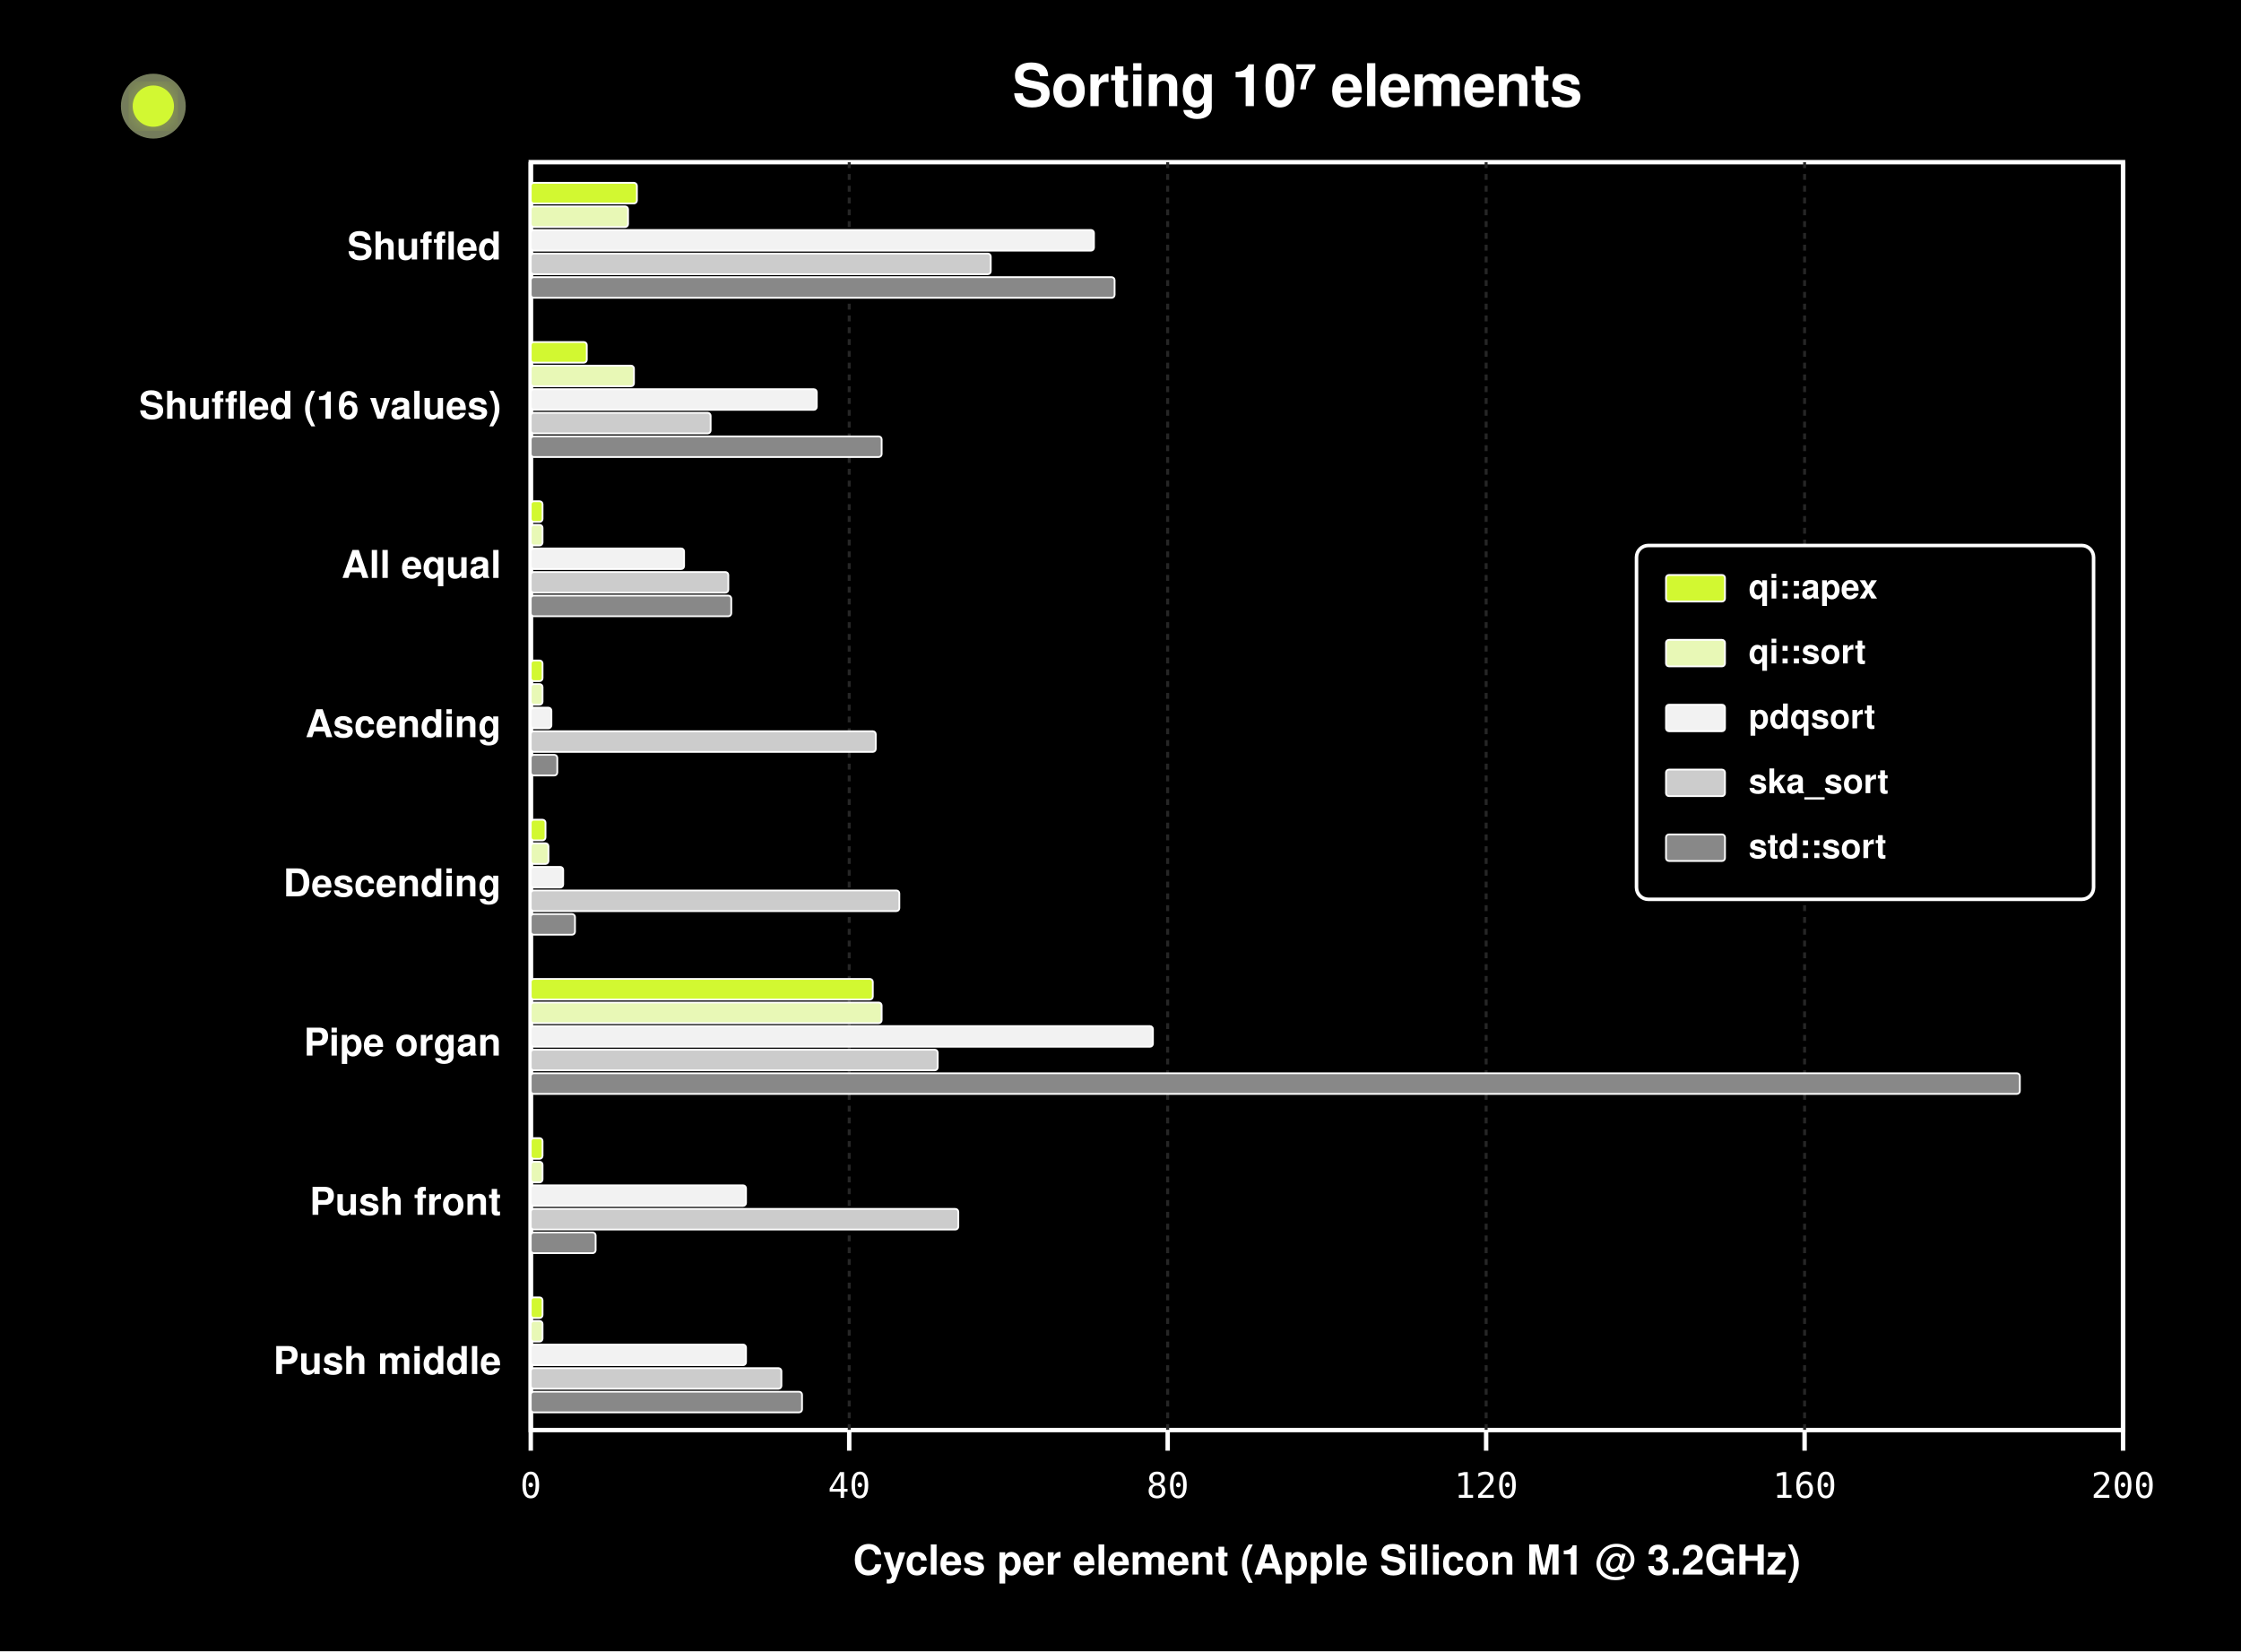
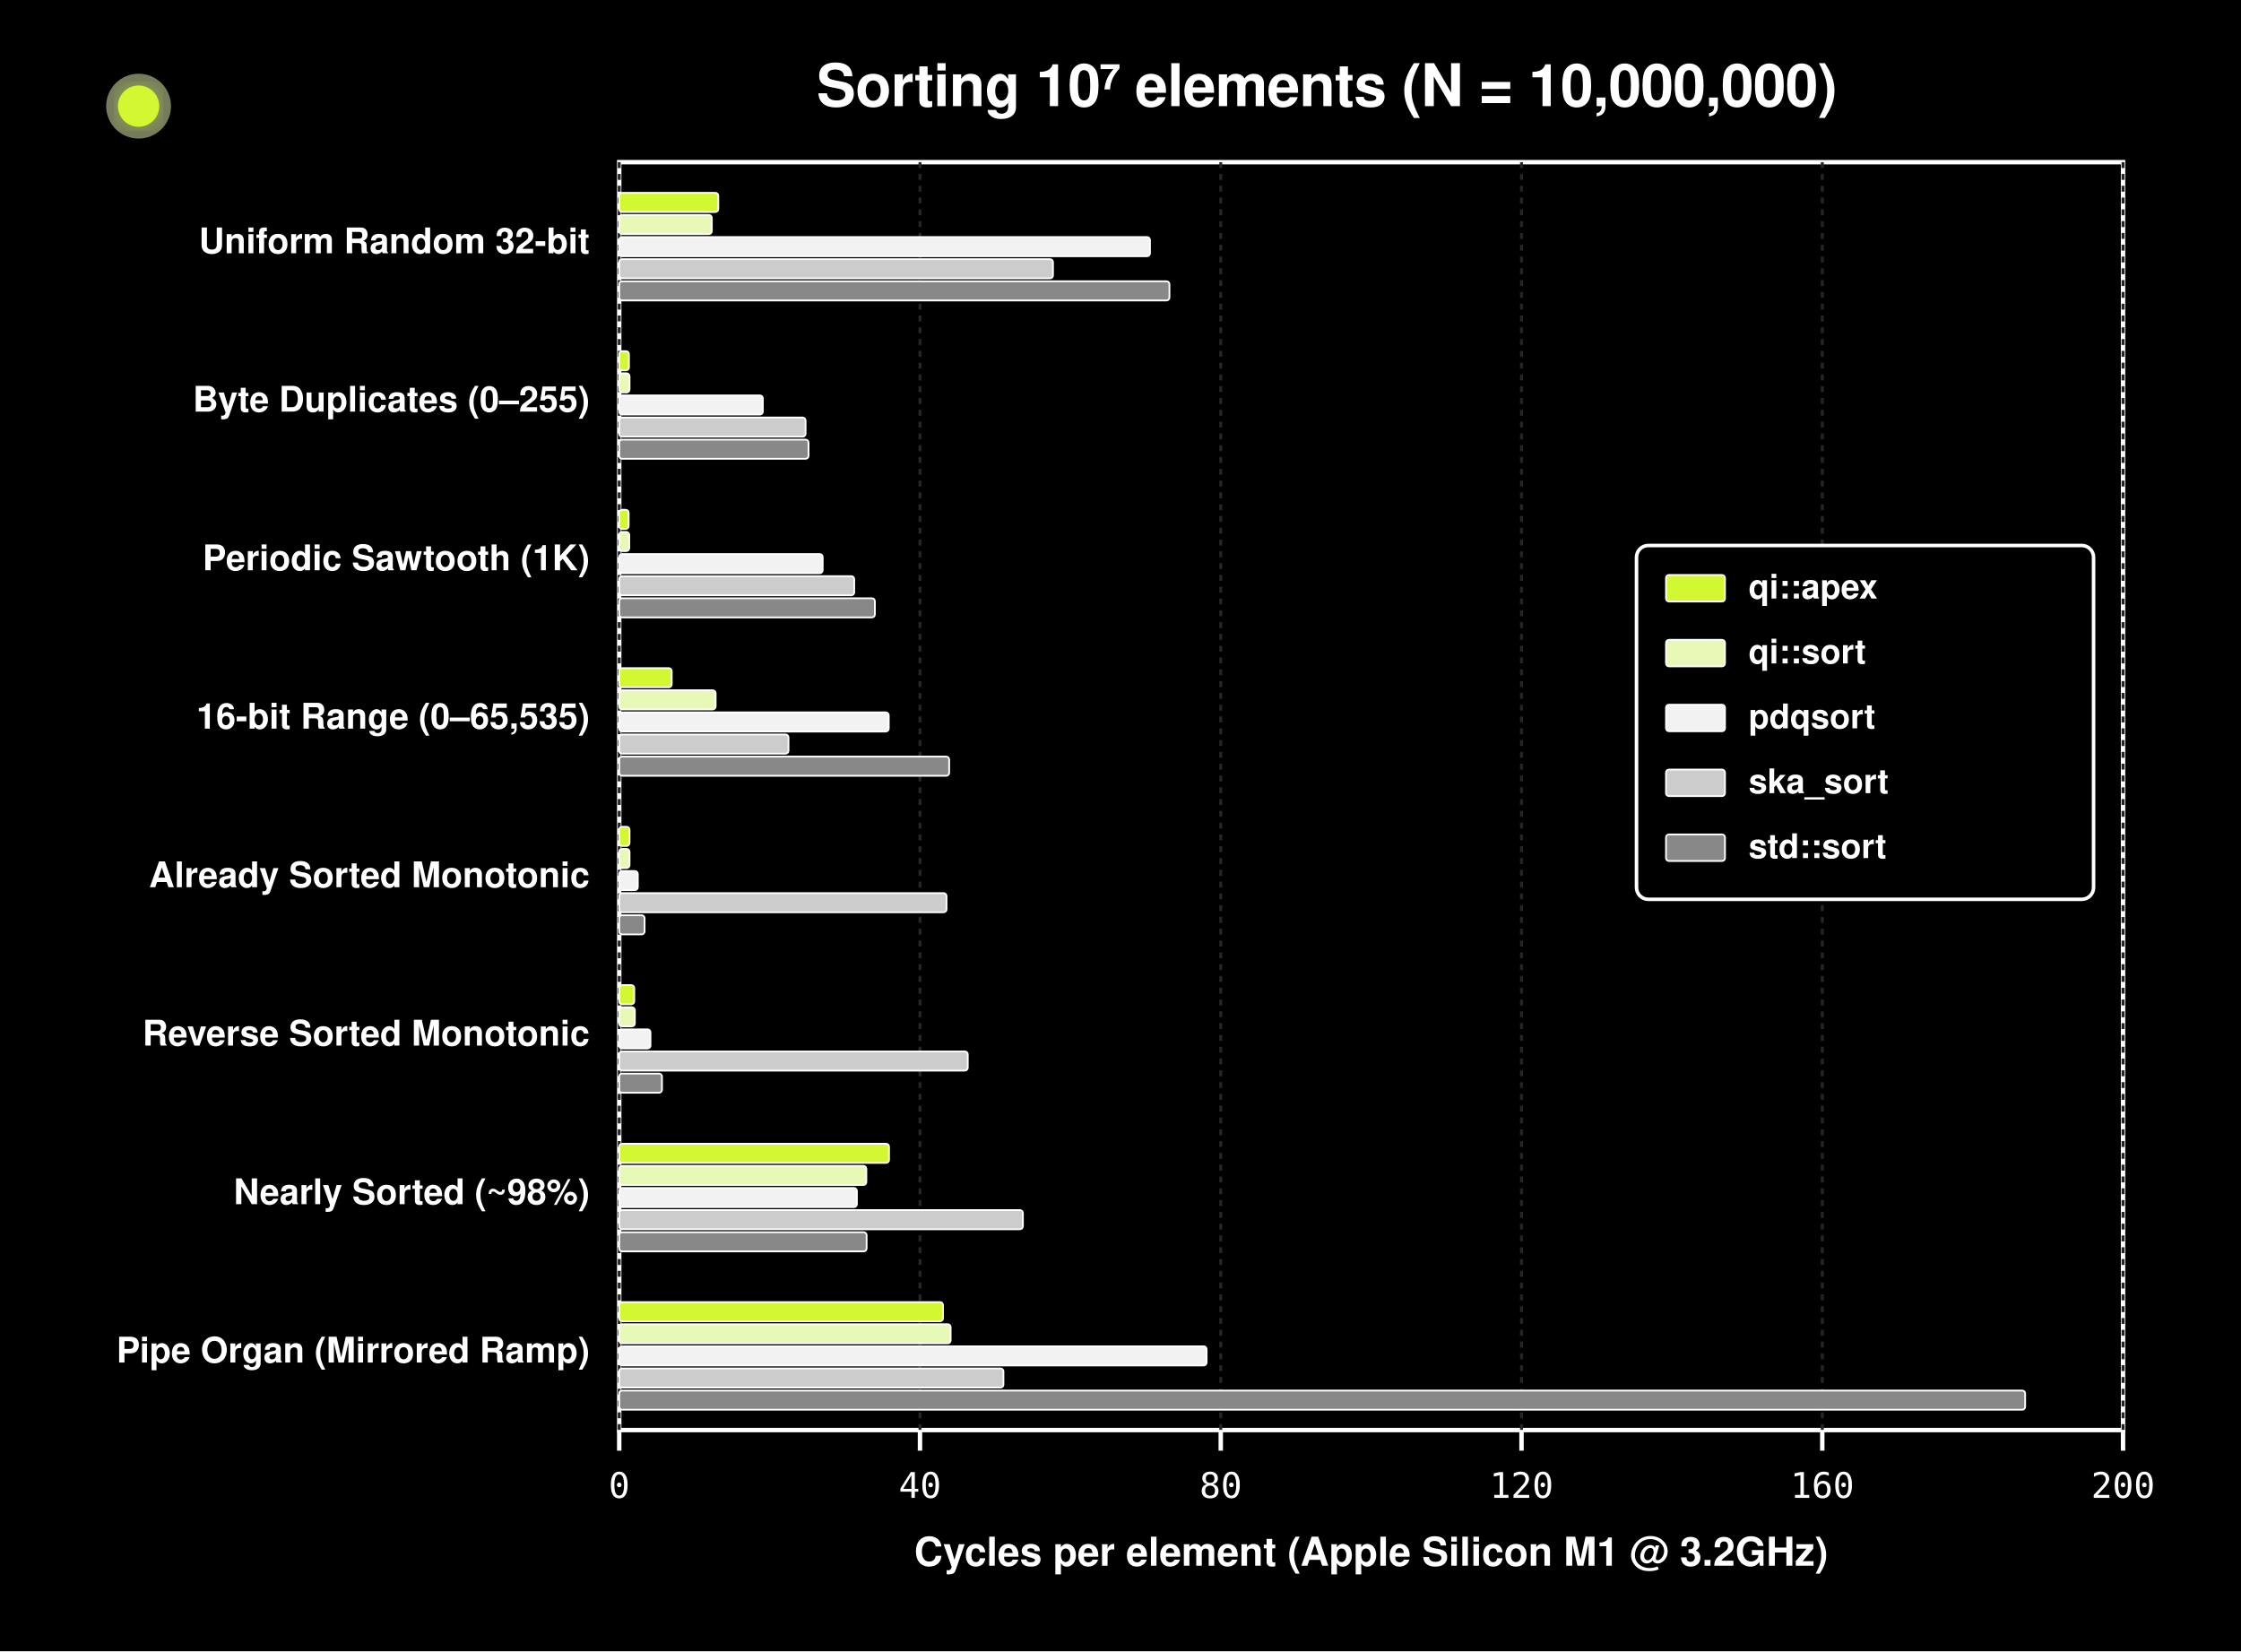
<svg xmlns="http://www.w3.org/2000/svg" viewBox="0 0 760 560" width="100%" height="100%">
  <defs>
    <filter id="neonGlow" x="-10%" y="-10%" width="120%" height="120%">
      <feDropShadow dx="0" dy="0" stdDeviation="3" flood-color="#D2F831" flood-opacity="0.4" />
    </filter>
    <style>
      .bg { fill: #000000; }
      .chart-box { fill: #000000; stroke: #FFFFFF; stroke-width: 1.5; }
      .title { font-family: -apple-system, BlinkMacSystemFont, "Segoe UI", Helvetica, Arial, sans-serif; font-size: 20px; font-weight: 700; fill: #FFFFFF; text-anchor: middle; letter-spacing: -0.2px; }
-       .axis-title { font-family: -apple-system, BlinkMacSystemFont, "Segoe UI", Helvetica, Arial, sans-serif; font-size: 14px; fill: #FFFFFF; font-weight: 600; text-anchor: middle; }
-       .y-label { font-family: -apple-system, BlinkMacSystemFont, "Segoe UI", Helvetica, Arial, sans-serif; font-size: 13px; fill: #FFFFFF; font-weight: 600; text-anchor: end; }
+       .axis-title { font-family: -apple-system, BlinkMacSystemFont, "Segoe UI", Helvetica, Arial, sans-serif; font-size: 13.5px; fill: #FFFFFF; font-weight: 600; text-anchor: middle; }
+       .y-label { font-family: -apple-system, BlinkMacSystemFont, "Segoe UI", Helvetica, Arial, sans-serif; font-size: 12px; fill: #FFFFFF; font-weight: 600; text-anchor: end; }
      .x-label { font-family: "SF Mono", Monaco, Menlo, Consolas, monospace; font-size: 12px; fill: #FFFFFF; text-anchor: middle; font-weight: 500; }
      .tick { stroke: #FFFFFF; stroke-width: 1.5; }
      .grid { stroke: #262626; stroke-dasharray: 2,2; stroke-width: 1; }
      .legend-box { fill: #000000; stroke: #FFFFFF; stroke-width: 1.2; }
      .legend-text { font-family: -apple-system, BlinkMacSystemFont, "Segoe UI", Helvetica, Arial, sans-serif; font-size: 11.5px; fill: #FFFFFF; font-weight: 600; }
      
-       /* Color Tokens (Zero Blue Tint, Pure Neutral White-Greys) */
-       .bar-apex { fill: #D2F831; stroke: #FFFFFF; stroke-width: 0.6; } /* 1. Electric Lime */
-       .bar-qisort { fill: #E8F8B6; stroke: #FFFFFF; stroke-width: 0.6; } /* 2. Soft Lime Glow */
-       .bar-pdq { fill: #F2F2F2; stroke: #FFFFFF; stroke-width: 0.6; } /* 3. Pure Neutral White-Grey */
-       .bar-ska { fill: #CCCCCC; stroke: #FFFFFF; stroke-width: 0.6; } /* 4. Pure Silver Grey */
-       .bar-std { fill: #888888; stroke: #FFFFFF; stroke-width: 0.6; } /* 5. Pure Medium Ash Grey */
+       /* Zero Blue Tint Pure Neutral Monochrome */
+       .bar-apex { fill: #D2F831; stroke: #FFFFFF; stroke-width: 0.6; }
+       .bar-qisort { fill: #E8F8B6; stroke: #FFFFFF; stroke-width: 0.6; }
+       .bar-pdq { fill: #F2F2F2; stroke: #FFFFFF; stroke-width: 0.6; }
+       .bar-ska { fill: #CCCCCC; stroke: #FFFFFF; stroke-width: 0.6; }
+       .bar-std { fill: #888888; stroke: #FFFFFF; stroke-width: 0.6; }
    </style>
  </defs>
  <rect width="760" height="560" class="bg" />
-   <g transform="translate(40, 24)">
+   <g transform="translate(35, 24)">
    <circle cx="12" cy="12" r="11" fill="#E8F8B6" opacity="0.5" />
    <circle cx="12" cy="12" r="7" fill="#D2F831" filter="url(#neonGlow)" />
  </g>
-   <text x="440" y="36" class="title">Sorting 10⁷ elements</text>
-   <rect x="180" y="55" width="540" height="430" class="chart-box" />
-   <line x1="180" y1="55" x2="180" y2="492" class="tick" />
-   <text x="180" y="508" class="x-label">0</text>
-   <line x1="288" y1="55" x2="288" y2="485" class="grid" />
-   <line x1="288" y1="485" x2="288" y2="492" class="tick" />
-   <text x="288" y="508" class="x-label">40</text>
-   <line x1="396" y1="55" x2="396" y2="485" class="grid" />
-   <line x1="396" y1="485" x2="396" y2="492" class="tick" />
-   <text x="396" y="508" class="x-label">80</text>
-   <line x1="504" y1="55" x2="504" y2="485" class="grid" />
-   <line x1="504" y1="485" x2="504" y2="492" class="tick" />
-   <text x="504" y="508" class="x-label">120</text>
-   <line x1="612" y1="55" x2="612" y2="485" class="grid" />
-   <line x1="612" y1="485" x2="612" y2="492" class="tick" />
-   <text x="612" y="508" class="x-label">160</text>
-   <line x1="720" y1="55" x2="720" y2="492" class="tick" />
-   <text x="720" y="508" class="x-label">200</text>
-   <text x="450" y="534" class="axis-title">Cycles per element (Apple Silicon M1 @ 3.2GHz)</text>
-   <text x="170" y="88" class="y-label">Shuffled</text>
-   <rect x="180" y="62" width="36" height="7" rx="1" class="bar-apex" />
-   <rect x="180" y="70" width="33" height="7" rx="1" class="bar-qisort" />
-   <rect x="180" y="78" width="191" height="7" rx="1" class="bar-pdq" />
-   <rect x="180" y="86" width="156" height="7" rx="1" class="bar-ska" />
-   <rect x="180" y="94" width="198" height="7" rx="1" class="bar-std" />
-   <text x="170" y="142" class="y-label">Shuffled (16 values)</text>
-   <rect x="180" y="116" width="19" height="7" rx="1" class="bar-apex" />
-   <rect x="180" y="124" width="35" height="7" rx="1" class="bar-qisort" />
-   <rect x="180" y="132" width="97" height="7" rx="1" class="bar-pdq" />
-   <rect x="180" y="140" width="61" height="7" rx="1" class="bar-ska" />
-   <rect x="180" y="148" width="119" height="7" rx="1" class="bar-std" />
-   <text x="170" y="196" class="y-label">All equal</text>
-   <rect x="180" y="170" width="4" height="7" rx="1" class="bar-apex" />
-   <rect x="180" y="178" width="4" height="7" rx="1" class="bar-qisort" />
-   <rect x="180" y="186" width="52" height="7" rx="1" class="bar-pdq" />
-   <rect x="180" y="194" width="67" height="7" rx="1" class="bar-ska" />
-   <rect x="180" y="202" width="68" height="7" rx="1" class="bar-std" />
-   <text x="170" y="250" class="y-label">Ascending</text>
-   <rect x="180" y="224" width="4" height="7" rx="1" class="bar-apex" />
-   <rect x="180" y="232" width="4" height="7" rx="1" class="bar-qisort" />
-   <rect x="180" y="240" width="7" height="7" rx="1" class="bar-pdq" />
-   <rect x="180" y="248" width="117" height="7" rx="1" class="bar-ska" />
-   <rect x="180" y="256" width="9" height="7" rx="1" class="bar-std" />
-   <text x="170" y="304" class="y-label">Descending</text>
-   <rect x="180" y="278" width="5" height="7" rx="1" class="bar-apex" />
-   <rect x="180" y="286" width="6" height="7" rx="1" class="bar-qisort" />
-   <rect x="180" y="294" width="11" height="7" rx="1" class="bar-pdq" />
-   <rect x="180" y="302" width="125" height="7" rx="1" class="bar-ska" />
-   <rect x="180" y="310" width="15" height="7" rx="1" class="bar-std" />
-   <text x="170" y="358" class="y-label">Pipe organ</text>
-   <rect x="180" y="332" width="116" height="7" rx="1" class="bar-apex" />
-   <rect x="180" y="340" width="119" height="7" rx="1" class="bar-qisort" />
-   <rect x="180" y="348" width="211" height="7" rx="1" class="bar-pdq" />
-   <rect x="180" y="356" width="138" height="7" rx="1" class="bar-ska" />
-   <rect x="180" y="364" width="505" height="7" rx="1" class="bar-std" />
-   <text x="170" y="412" class="y-label">Push front</text>
-   <rect x="180" y="386" width="4" height="7" rx="1" class="bar-apex" />
-   <rect x="180" y="394" width="4" height="7" rx="1" class="bar-qisort" />
-   <rect x="180" y="402" width="73" height="7" rx="1" class="bar-pdq" />
-   <rect x="180" y="410" width="145" height="7" rx="1" class="bar-ska" />
-   <rect x="180" y="418" width="22" height="7" rx="1" class="bar-std" />
-   <text x="170" y="466" class="y-label">Push middle</text>
-   <rect x="180" y="440" width="4" height="7" rx="1" class="bar-apex" />
-   <rect x="180" y="448" width="4" height="7" rx="1" class="bar-qisort" />
-   <rect x="180" y="456" width="73" height="7" rx="1" class="bar-pdq" />
-   <rect x="180" y="464" width="85" height="7" rx="1" class="bar-ska" />
-   <rect x="180" y="472" width="92" height="7" rx="1" class="bar-std" />
+   <text x="450" y="36" class="title">Sorting 10⁷ elements (N = 10,000,000)</text>
+   <rect x="210" y="55" width="510" height="430" class="chart-box" />
+   <line x1="210.0" y1="55" x2="210.0" y2="485" class="grid" />
+   <line x1="210.0" y1="485" x2="210.0" y2="492" class="tick" />
+   <text x="210.0" y="508" class="x-label">0</text>
+   <line x1="312.0" y1="55" x2="312.0" y2="485" class="grid" />
+   <line x1="312.0" y1="485" x2="312.0" y2="492" class="tick" />
+   <text x="312.0" y="508" class="x-label">40</text>
+   <line x1="414.0" y1="55" x2="414.0" y2="485" class="grid" />
+   <line x1="414.0" y1="485" x2="414.0" y2="492" class="tick" />
+   <text x="414.0" y="508" class="x-label">80</text>
+   <line x1="516.0" y1="55" x2="516.0" y2="485" class="grid" />
+   <line x1="516.0" y1="485" x2="516.0" y2="492" class="tick" />
+   <text x="516.0" y="508" class="x-label">120</text>
+   <line x1="618.0" y1="55" x2="618.0" y2="485" class="grid" />
+   <line x1="618.0" y1="485" x2="618.0" y2="492" class="tick" />
+   <text x="618.0" y="508" class="x-label">160</text>
+   <line x1="720.0" y1="55" x2="720.0" y2="485" class="grid" />
+   <line x1="720.0" y1="485" x2="720.0" y2="492" class="tick" />
+   <text x="720.0" y="508" class="x-label">200</text>
+   <text x="465.0" y="531" class="axis-title">Cycles per element (Apple Silicon M1 @ 3.2GHz)</text>
+   <text x="200" y="85.9" class="y-label">Uniform Random 32-bit</text>
+   <rect x="210" y="65.4" width="33.6" height="6.5" rx="1" class="bar-apex" />
+   <rect x="210" y="72.9" width="31.4" height="6.5" rx="1" class="bar-qisort" />
+   <rect x="210" y="80.4" width="180.0" height="6.5" rx="1" class="bar-pdq" />
+   <rect x="210" y="87.9" width="147.1" height="6.5" rx="1" class="bar-ska" />
+   <rect x="210" y="95.4" width="186.6" height="6.5" rx="1" class="bar-std" />
+   <text x="200" y="139.6" class="y-label">Byte Duplicates (0–255)</text>
+   <rect x="210" y="119.1" width="3.3" height="6.5" rx="1" class="bar-apex" />
+   <rect x="210" y="126.6" width="3.5" height="6.5" rx="1" class="bar-qisort" />
+   <rect x="210" y="134.1" width="48.7" height="6.5" rx="1" class="bar-pdq" />
+   <rect x="210" y="141.6" width="63.2" height="6.5" rx="1" class="bar-ska" />
+   <rect x="210" y="149.1" width="64.2" height="6.5" rx="1" class="bar-std" />
+   <text x="200" y="193.4" class="y-label">Periodic Sawtooth (1K)</text>
+   <rect x="210" y="172.9" width="3.2" height="6.5" rx="1" class="bar-apex" />
+   <rect x="210" y="180.4" width="3.4" height="6.5" rx="1" class="bar-qisort" />
+   <rect x="210" y="187.9" width="69.0" height="6.5" rx="1" class="bar-pdq" />
+   <rect x="210" y="195.4" width="79.7" height="6.5" rx="1" class="bar-ska" />
+   <rect x="210" y="202.9" width="86.7" height="6.5" rx="1" class="bar-std" />
+   <text x="200" y="247.1" class="y-label">16-bit Range (0–65,535)</text>
+   <rect x="210" y="226.6" width="17.8" height="6.5" rx="1" class="bar-apex" />
+   <rect x="210" y="234.1" width="32.7" height="6.5" rx="1" class="bar-qisort" />
+   <rect x="210" y="241.6" width="91.4" height="6.5" rx="1" class="bar-pdq" />
+   <rect x="210" y="249.1" width="57.4" height="6.5" rx="1" class="bar-ska" />
+   <rect x="210" y="256.6" width="111.9" height="6.5" rx="1" class="bar-std" />
+   <text x="200" y="300.9" class="y-label">Already Sorted Monotonic</text>
+   <rect x="210" y="280.4" width="3.5" height="6.5" rx="1" class="bar-apex" />
+   <rect x="210" y="287.9" width="3.5" height="6.5" rx="1" class="bar-qisort" />
+   <rect x="210" y="295.4" width="6.3" height="6.5" rx="1" class="bar-pdq" />
+   <rect x="210" y="302.9" width="111.0" height="6.5" rx="1" class="bar-ska" />
+   <rect x="210" y="310.4" width="8.6" height="6.5" rx="1" class="bar-std" />
+   <text x="200" y="354.6" class="y-label">Reverse Sorted Monotonic</text>
+   <rect x="210" y="334.1" width="5.1" height="6.5" rx="1" class="bar-apex" />
+   <rect x="210" y="341.6" width="5.3" height="6.5" rx="1" class="bar-qisort" />
+   <rect x="210" y="349.1" width="10.6" height="6.5" rx="1" class="bar-pdq" />
+   <rect x="210" y="356.6" width="118.2" height="6.5" rx="1" class="bar-ska" />
+   <rect x="210" y="364.1" width="14.5" height="6.5" rx="1" class="bar-std" />
+   <text x="200" y="408.4" class="y-label">Nearly Sorted (~98%)</text>
+   <rect x="210" y="387.9" width="91.5" height="6.5" rx="1" class="bar-apex" />
+   <rect x="210" y="395.4" width="83.8" height="6.5" rx="1" class="bar-qisort" />
+   <rect x="210" y="402.9" width="80.6" height="6.5" rx="1" class="bar-pdq" />
+   <rect x="210" y="410.4" width="136.9" height="6.5" rx="1" class="bar-ska" />
+   <rect x="210" y="417.9" width="83.9" height="6.5" rx="1" class="bar-std" />
+   <text x="200" y="462.1" class="y-label">Pipe Organ (Mirrored Ramp)</text>
+   <rect x="210" y="441.6" width="109.8" height="6.5" rx="1" class="bar-apex" />
+   <rect x="210" y="449.1" width="112.4" height="6.5" rx="1" class="bar-qisort" />
+   <rect x="210" y="456.6" width="199.2" height="6.5" rx="1" class="bar-pdq" />
+   <rect x="210" y="464.1" width="130.3" height="6.5" rx="1" class="bar-ska" />
+   <rect x="210" y="471.6" width="476.8" height="6.5" rx="1" class="bar-std" />
  <g transform="translate(555, 185)">
    <rect width="155" height="120" rx="4" class="legend-box" />
    <rect x="10" y="10" width="20" height="9" rx="1" class="bar-apex" />
    <text x="38" y="18" class="legend-text">qi::apex</text>
    <rect x="10" y="32" width="20" height="9" rx="1" class="bar-qisort" />
    <text x="38" y="40" class="legend-text">qi::sort</text>
    <rect x="10" y="54" width="20" height="9" rx="1" class="bar-pdq" />
    <text x="38" y="62" class="legend-text">pdqsort</text>
    <rect x="10" y="76" width="20" height="9" rx="1" class="bar-ska" />
    <text x="38" y="84" class="legend-text">ska_sort</text>
    <rect x="10" y="98" width="20" height="9" rx="1" class="bar-std" />
    <text x="38" y="106" class="legend-text">std::sort</text>
  </g>
</svg>
